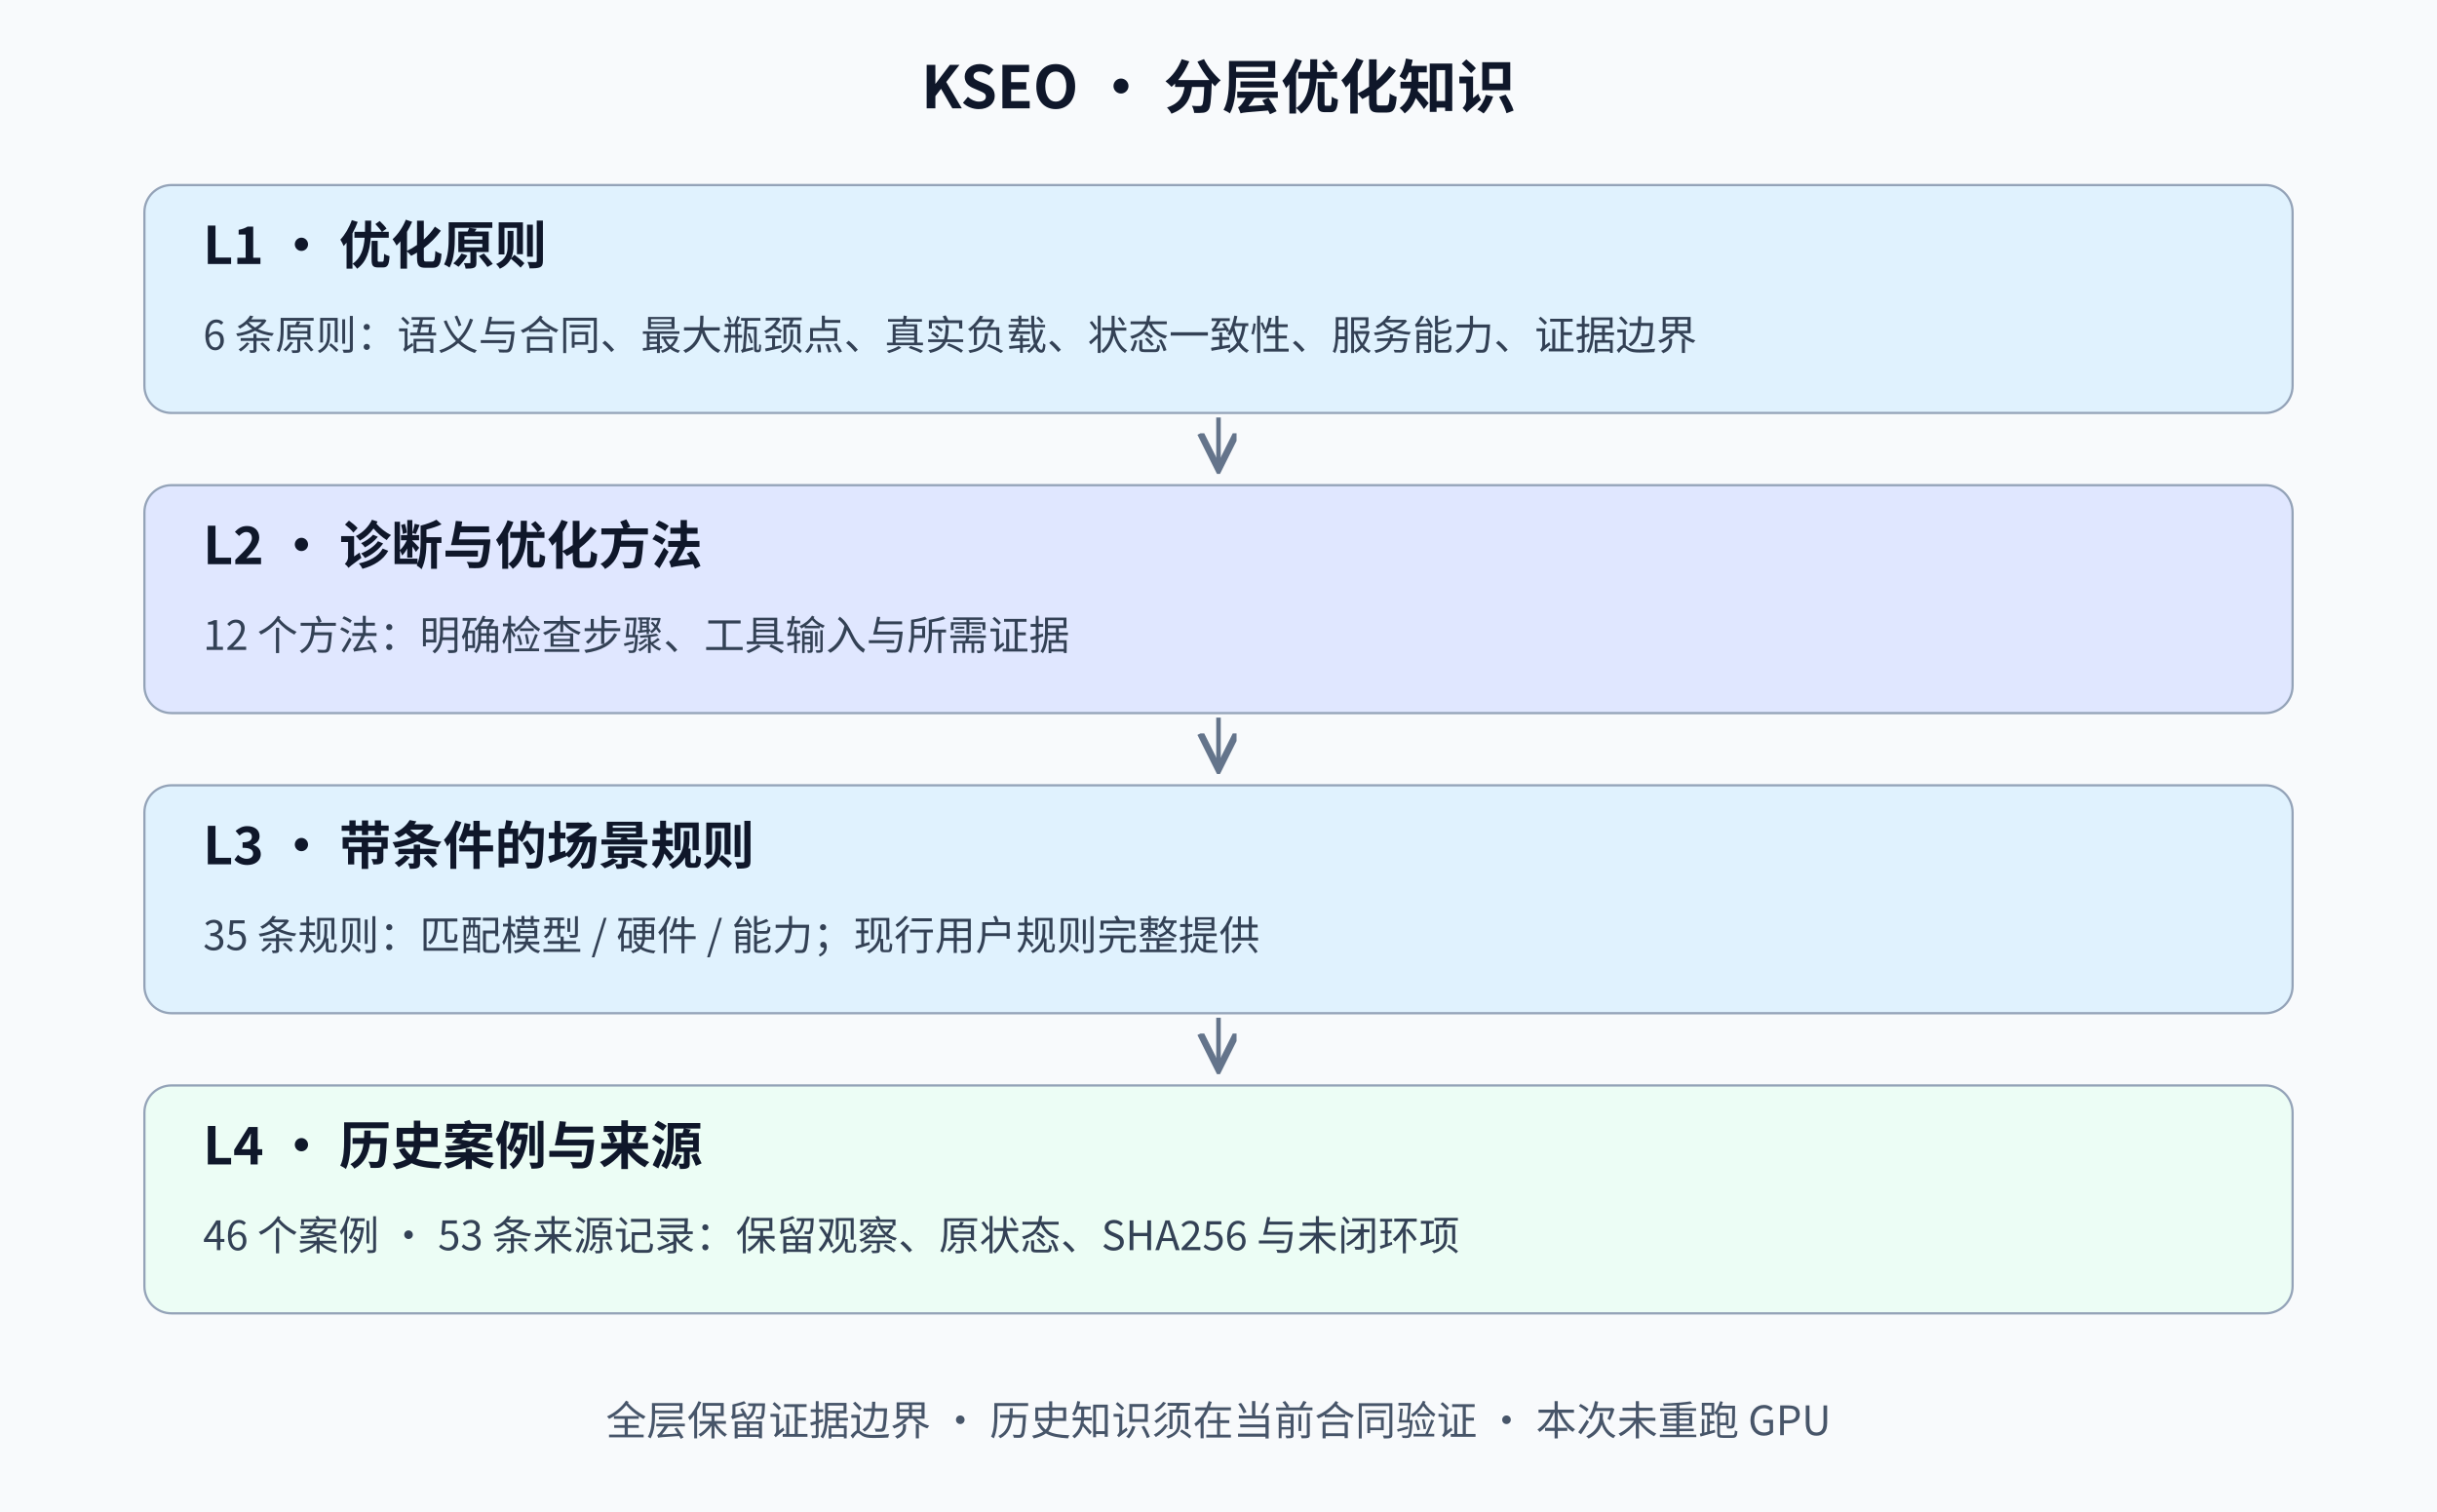
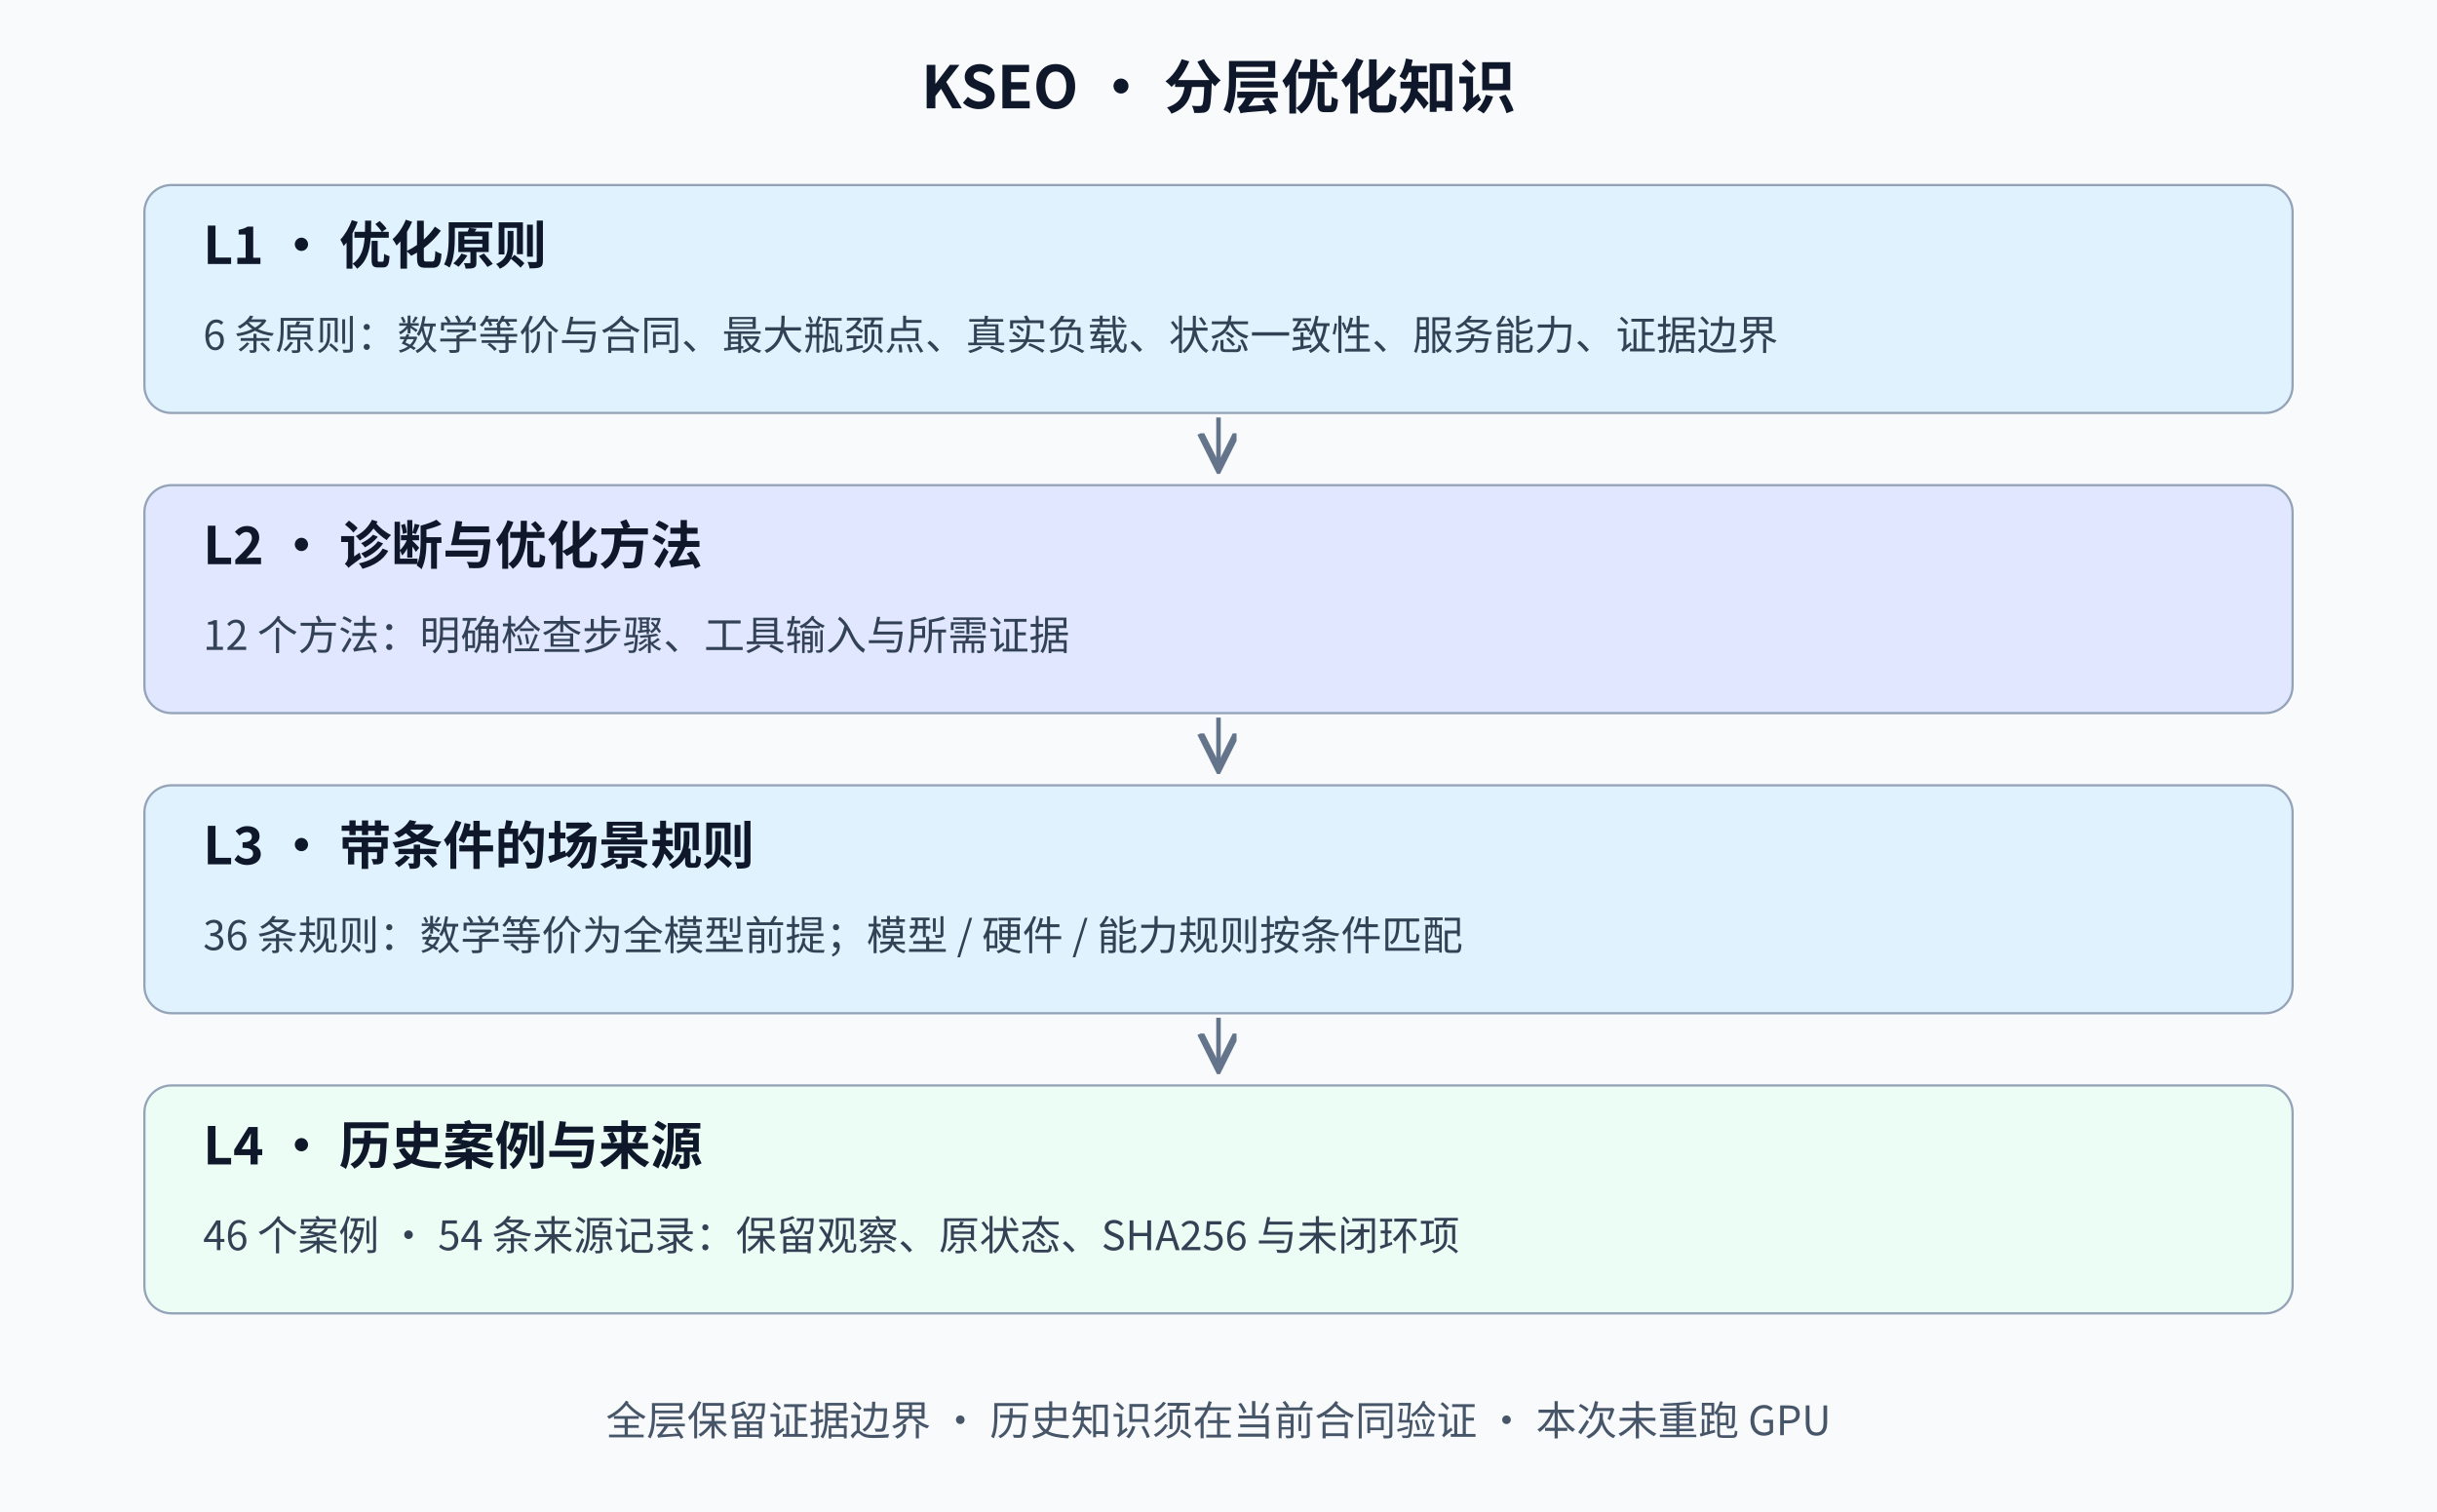
<svg xmlns="http://www.w3.org/2000/svg" width="1080" height="670" viewBox="0 0 1080 670" role="img" aria-labelledby="title desc">
  <defs>
    <marker id="arrow" markerWidth="9" markerHeight="9" refX="8" refY="4" orient="auto">
      <path d="M0,0 L8,4 L0,8" fill="none" stroke="#64748b" stroke-width="1.5" />
    </marker>
  </defs>
  <rect width="1080" height="670" fill="#f8fafc" />
  <g font-family="Noto Sans CJK SC,Microsoft YaHei,sans-serif">
    <text x="540" y="48" text-anchor="middle" font-size="26" font-weight="700" fill="#0f172a">KSEO · 分层优化知识</text>
    <rect x="64" y="82" width="952" height="101" rx="12" fill="#e0f2fe" stroke="#94a3b8" />
    <text x="90" y="117" font-size="23" font-weight="700" fill="#0f172a">L1 · 优化原则</text>
-     <text x="90" y="155" font-size="18" fill="#334155">6 条原则：语义与合同、最大瓶颈点、真实负载、状态一致性、服务能力、证据边界</text>
+     <text x="90" y="155" font-size="18" fill="#334155">6 条原则：数学等价与合同、最大瓶颈点、真实负载、状态一致性、服务能力、证据边界</text>
    <path d="M540,185 L540,208" fill="none" stroke="#64748b" stroke-width="2" marker-end="url(#arrow)" />
    <rect x="64" y="215" width="952" height="101" rx="12" fill="#e0e7ff" stroke="#94a3b8" />
    <text x="90" y="250" font-size="23" font-weight="700" fill="#0f172a">L2 · 诊断与优化方法</text>
    <text x="90" y="288" font-size="18" fill="#334155">12 个方法：明确检查步骤、工具输入与所需证据</text>
    <path d="M540,318 L540,341" fill="none" stroke="#64748b" stroke-width="2" marker-end="url(#arrow)" />
    <rect x="64" y="348" width="952" height="101" rx="12" fill="#e0f2fe" stroke="#94a3b8" />
    <text x="90" y="383" font-size="23" font-weight="700" fill="#0f172a">L3 · 带条件的场景规则</text>
-     <text x="90" y="421" font-size="18" fill="#334155">35 条规则：匹配模型 / 硬件 / 能力；现行用户规则完整提供</text>
+     <text x="90" y="421" font-size="18" fill="#334155">36 条规则：数学等价为全模型前提；模型 / 硬件 / 能力规则按条件匹配</text>
    <path d="M540,451 L540,474" fill="none" stroke="#64748b" stroke-width="2" marker-end="url(#arrow)" />
    <rect x="64" y="481" width="952" height="101" rx="12" fill="#ecfdf5" stroke="#94a3b8" />
    <text x="90" y="516" font-size="23" font-weight="700" fill="#0f172a">L4 · 历史案例与来源</text>
-     <text x="90" y="554" font-size="18" fill="#334155">46 个案例 · 53 条来源记录：保留观察、原状态、SHA256 与未闭环项</text>
+     <text x="90" y="554" font-size="18" fill="#334155">46 个案例 · 54 条来源记录：保留观察、原状态、SHA256 与未闭环项</text>
    <text x="540" y="636" text-anchor="middle" font-size="18" fill="#475569">全层保留证据边界 · 历史知识须在当前合同验证 · 本次未重跑 GPU</text>
  </g>
</svg>
